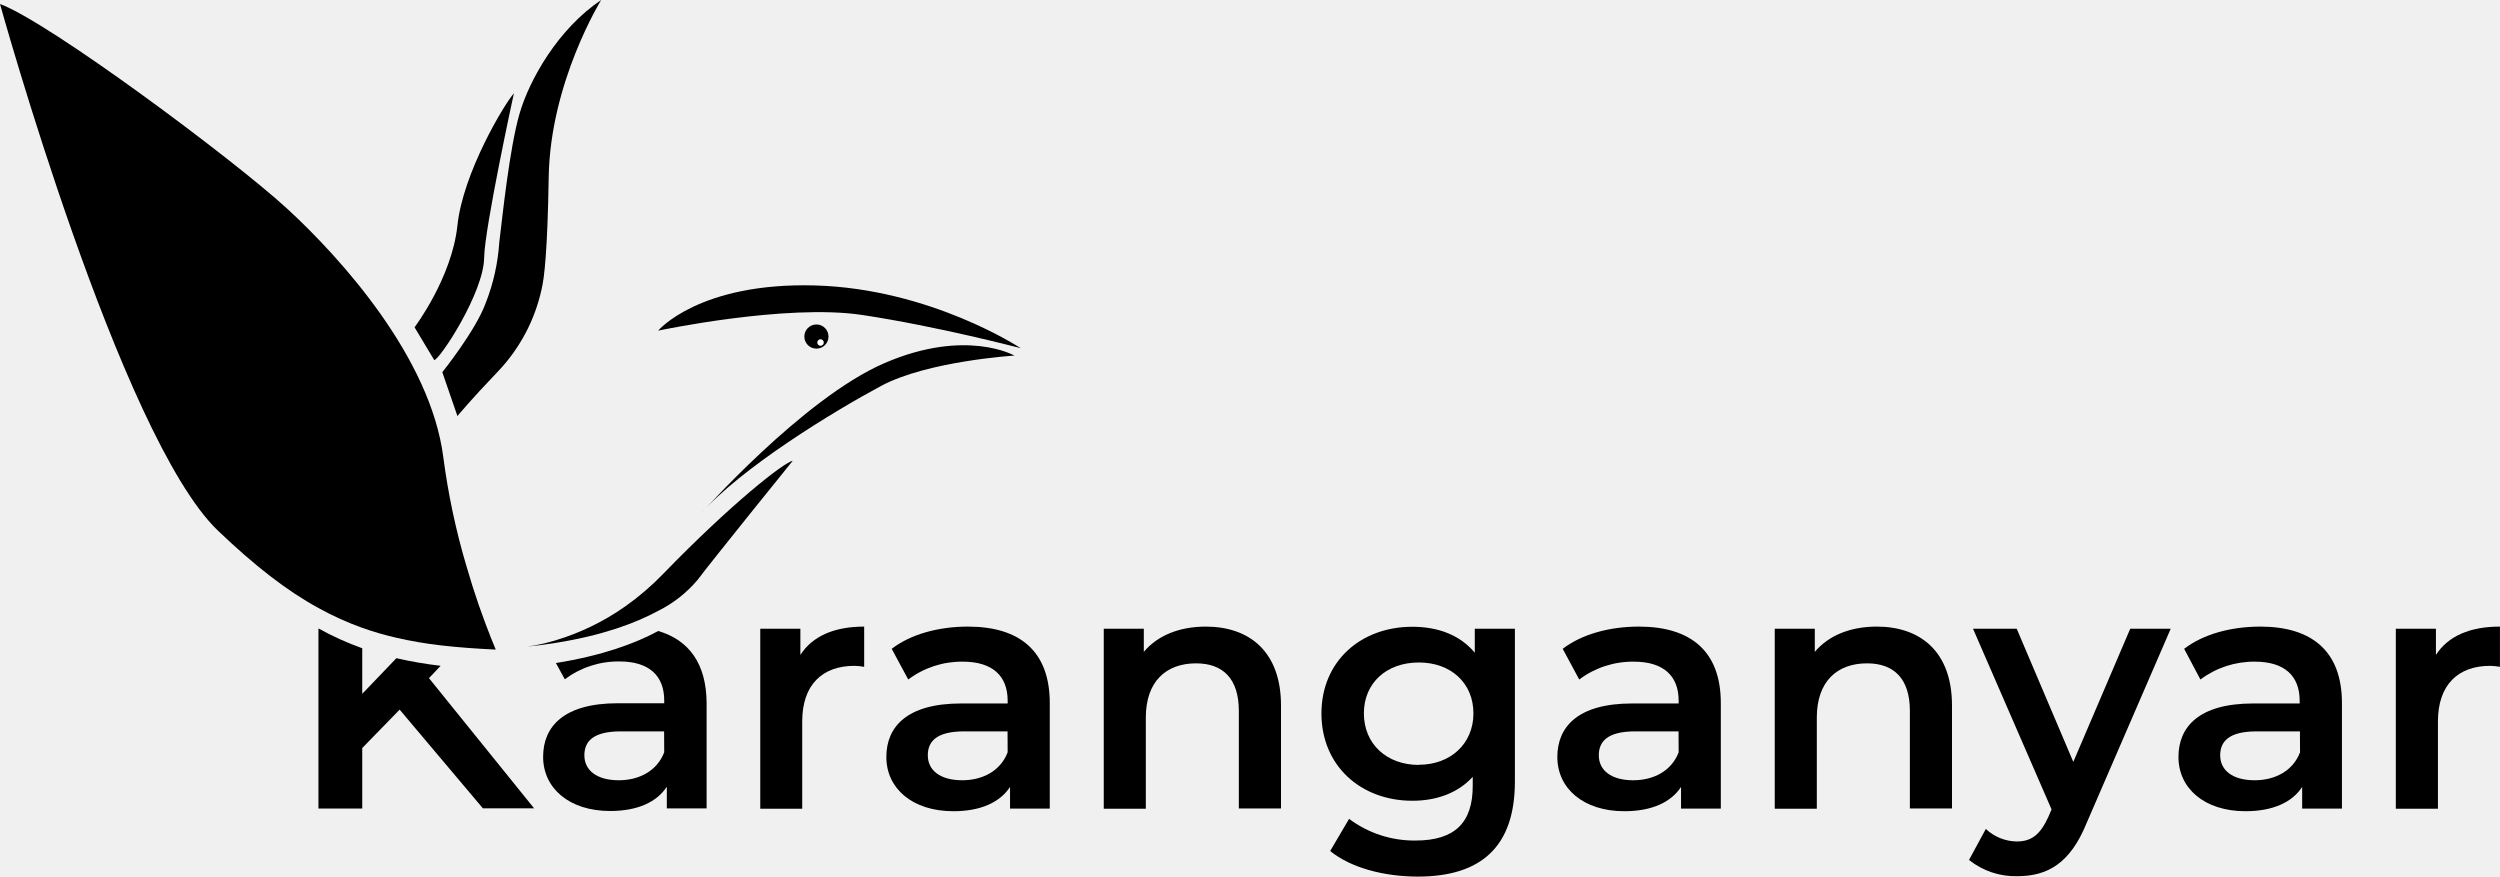
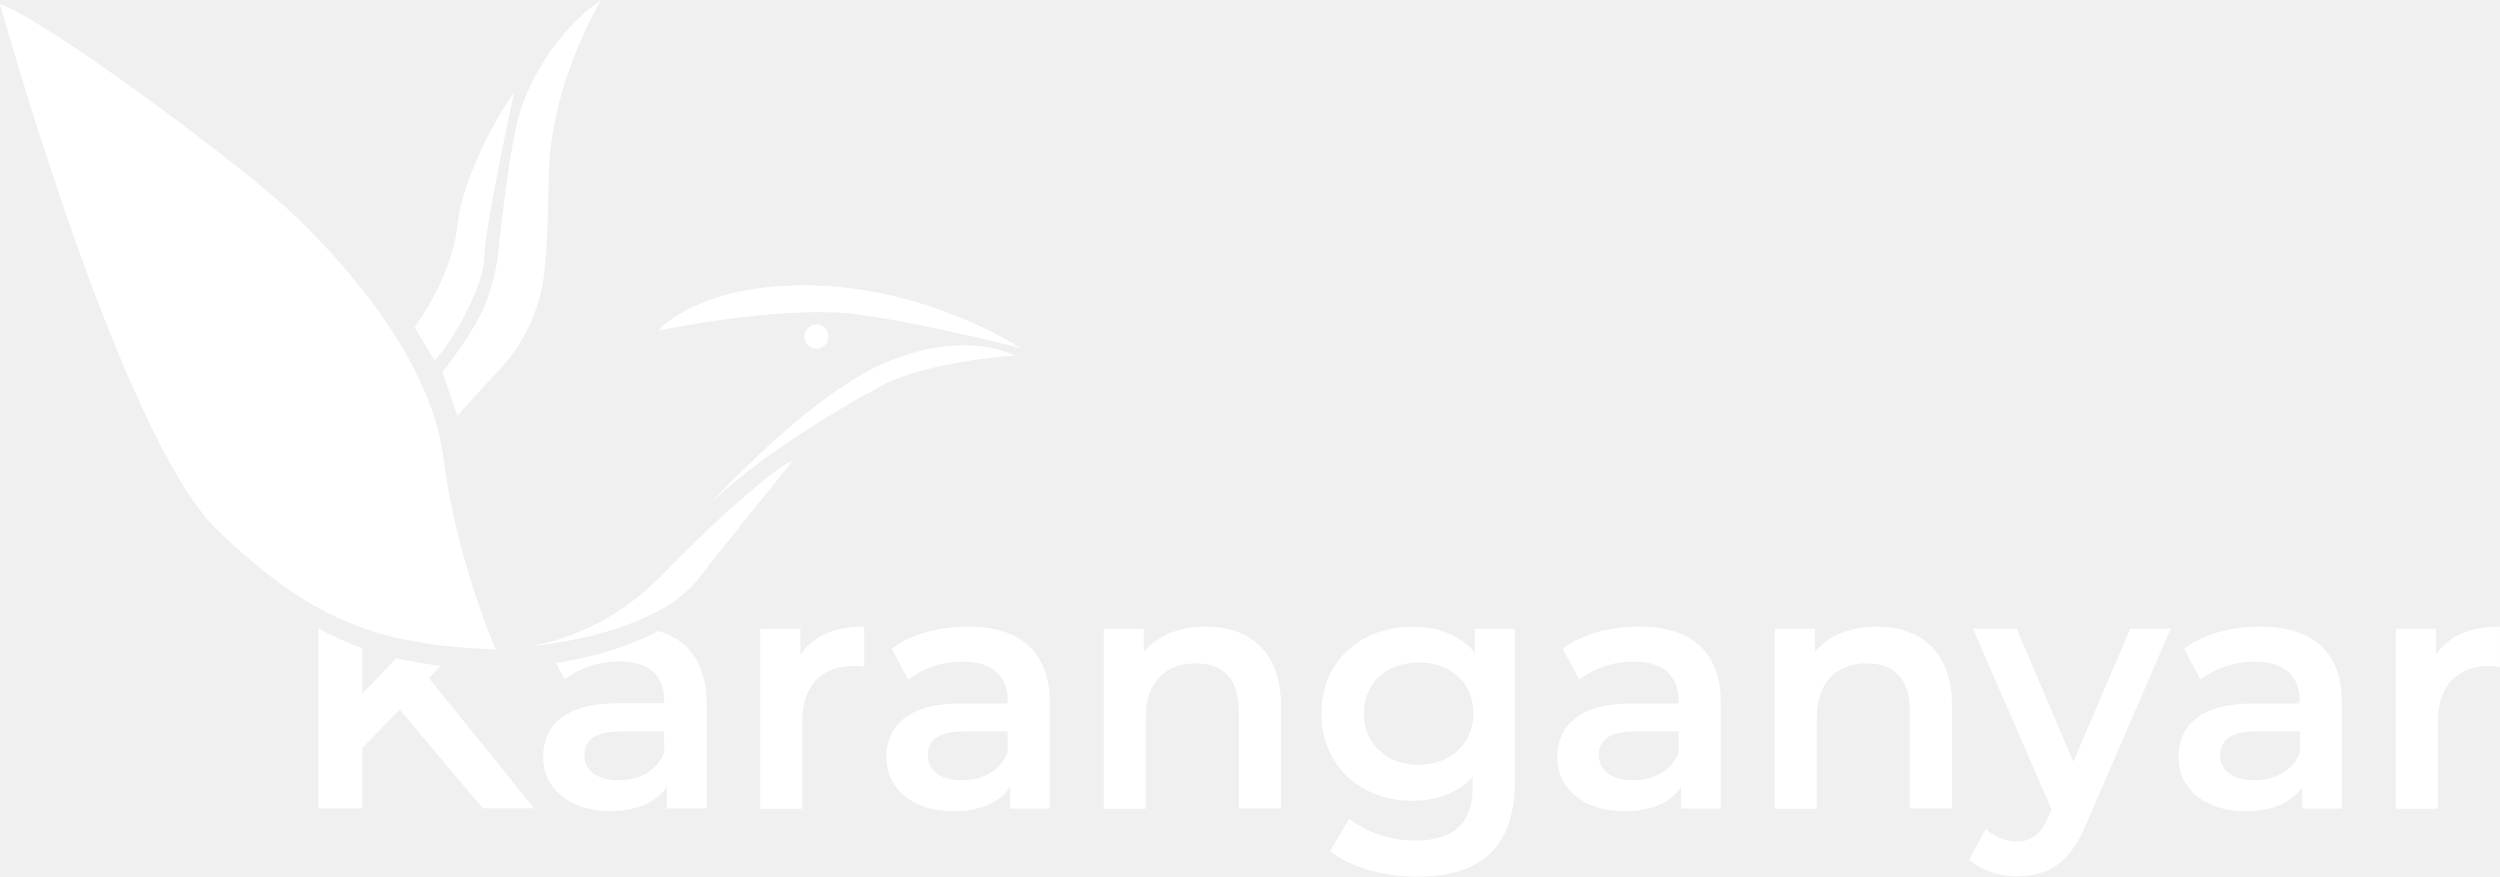
- <svg xmlns="http://www.w3.org/2000/svg" viewBox="0 0 461.22 161.67">
-   <defs>
-     <style>.cls-1{fill:#fff;}</style>
+ <svg xmlns="http://www.w3.org/2000/svg" viewBox="0 0 461.22 161.67" version="1.1" id="svg50">
+   <defs id="defs4">
+     <style id="style2">.cls-1{fill:#fff;}</style>
  </defs>
-   <g id="Layer_2" data-name="Layer 2">
-     <g id="Layer_1-2" data-name="Layer 1">
-       <path d="M79.14,125.11l2.15-2.28a75.37,75.37,0,0,1-8.16-1.4L66.83,128V119.6a55,55,0,0,1-8.08-3.66v33.23h8.08V138l6.9-7.08,15.36,18.21h9.45Z" />
-       <path d="M121.44,116.41c-4.21,2.28-10.3,4.54-18.88,5.91l1.64,3a16.48,16.48,0,0,1,10.08-3.29c5.53,0,8.26,2.67,8.26,7.2v.51H114c-10.07,0-13.8,4.35-13.8,9.88,0,5.78,4.79,10,12.37,10,5,0,8.58-1.62,10.45-4.48v4h7.34V129.71C130.32,122.46,127.14,118.1,121.44,116.41Zm1.1,22.38c-1.31,3.42-4.6,5.16-8.39,5.16-4,0-6.34-1.8-6.34-4.6,0-2.43,1.43-4.42,6.71-4.42h8Z" />
-       <path d="M147.66,120.82V116h-7.4v33.2H148v-16.1c0-6.78,3.72-10.26,9.63-10.26a11.17,11.17,0,0,1,1.8.18V115.6C153.94,115.6,149.9,117.34,147.66,120.82Z" />
-       <path d="M178.57,115.6c-5.35,0-10.51,1.37-14.06,4.1l3.05,5.66a16.42,16.42,0,0,1,10.07-3.29c5.53,0,8.27,2.67,8.27,7.2v.51h-8.58c-10.07,0-13.8,4.35-13.8,9.88,0,5.78,4.78,10,12.37,10,5,0,8.58-1.62,10.45-4.48v4h7.33V129.71C193.67,120.14,188.14,115.6,178.57,115.6Zm7.33,23.19c-1.3,3.42-4.6,5.16-8.39,5.16-4,0-6.34-1.8-6.34-4.6,0-2.43,1.42-4.42,6.71-4.42h8Z" />
-       <path d="M222.46,115.6c-4.85,0-8.89,1.62-11.44,4.66V116h-7.39v33.2h7.76V132.38c0-6.65,3.73-10,9.27-10,5,0,7.89,2.87,7.89,8.77v18h7.78v-19C236.33,120.14,230.42,115.6,222.46,115.6Z" />
-       <path d="M272.08,116v4.42c-2.74-3.3-6.84-4.79-11.51-4.79-9.51,0-16.78,6.34-16.78,16s7.27,16.1,16.78,16.1c4.48,0,8.4-1.43,11.13-4.41V145c0,6.71-3.23,10.07-10.57,10.07a20.08,20.08,0,0,1-12.24-4L245.4,157c3.79,3.1,9.95,4.72,16.17,4.72,11.63,0,17.91-5.47,17.91-17.54V116Zm-10.32,25.12c-5.91,0-10.14-3.85-10.14-9.51s4.23-9.39,10.14-9.39,10.07,3.79,10.07,9.39S267.6,141.09,261.76,141.09Z" />
-       <path d="M302.36,115.6c-5.35,0-10.51,1.37-14.06,4.1l3.05,5.66a16.45,16.45,0,0,1,10.07-3.29c5.54,0,8.27,2.67,8.27,7.2v.51h-8.58c-10.07,0-13.8,4.35-13.8,9.88,0,5.78,4.79,10,12.37,10,5,0,8.58-1.62,10.45-4.48v4h7.34V129.71C317.47,120.14,311.93,115.6,302.36,115.6Zm7.33,23.19c-1.3,3.42-4.59,5.16-8.39,5.16-4,0-6.34-1.8-6.34-4.6,0-2.43,1.43-4.42,6.71-4.42h8Z" />
-       <path d="M346.25,115.6c-4.85,0-8.89,1.62-11.44,4.66V116h-7.39v33.2h7.76V132.38c0-6.65,3.73-10,9.27-10,5,0,7.9,2.87,7.9,8.77v18h7.77v-19C360.12,120.14,354.21,115.6,346.25,115.6Z" />
-       <path d="M393,116l-10.5,24.56L372.06,116H364l14.49,33.33-.56,1.3c-1.49,3.3-3.11,4.61-5.84,4.61a8.48,8.48,0,0,1-5.73-2.31l-3.1,5.72a13.71,13.71,0,0,0,8.89,3c5.53,0,9.76-2.3,12.81-9.82L400.47,116Z" />
-       <path d="M417,115.6c-5.35,0-10.51,1.37-14.05,4.1l3,5.66A16.48,16.48,0,0,1,416,122.07c5.53,0,8.26,2.67,8.26,7.2v.51H415.7c-10.07,0-13.8,4.35-13.8,9.88,0,5.78,4.79,10,12.37,10,5,0,8.59-1.62,10.45-4.48v4h7.34V129.71C432.06,120.14,426.52,115.6,417,115.6Zm7.33,23.19c-1.3,3.42-4.59,5.16-8.39,5.16-4,0-6.34-1.8-6.34-4.6,0-2.43,1.43-4.42,6.71-4.42h8Z" />
-       <path d="M449.4,120.82V116H442v33.2h7.77v-16.1c0-6.78,3.73-10.26,9.63-10.26a11.4,11.4,0,0,1,1.81.18V115.6C455.68,115.6,451.65,117.34,449.4,120.82Z" />
-       <path d="M91.46,119.84c-3.62-.17-7-.41-10.17-.78a75.37,75.37,0,0,1-8.16-1.4,56.8,56.8,0,0,1-6.3-1.83,55,55,0,0,1-8.08-3.66C52.93,109,47,104.39,40.19,97.88,22.14,80.55,0,.74,0,.74,8.94,4,43.08,29.4,53,38.52S79.46,66,81.79,84.39A129.89,129.89,0,0,0,86,104.27c.78,2.7,1.57,5.16,2.3,7.28C90.08,116.65,91.46,119.84,91.46,119.84Z" />
-       <path d="M76.48,60.38s6.89-9.11,7.91-18.79S93,19.26,94.81,17.21c0,0-5.41,24.82-5.49,30.33-.09,6.52-8.19,18.8-9.21,18.89Z" />
-       <path d="M81.6,68.66s6.14-7.63,8-12.74a37.31,37.31,0,0,0,2.51-11.17C92.67,40.1,94,27.35,95.84,21S103,5.3,110.91,0c0,0-9.4,15.17-9.68,32.66-.22,13.59-.81,18.63-1.3,20.65a31.85,31.85,0,0,1-8.1,15.26c-5,5.21-7.44,8.19-7.44,8.19Z" />
-       <path d="M121.42,61S145,56,159,58.1s29.31,6.14,29.31,6.14-16.61-11-38-11.58S121.42,61,121.42,61Z" />
-       <path d="M129.1,95s19-21.49,34.05-28,24-1.4,24-1.4-16,1-24.56,5.58S136.63,86.3,129.1,95Z" />
-       <path d="M96.18,123.13l.46,0Z" />
-       <path d="M146.26,85S131.33,103.46,128.68,107a22.79,22.79,0,0,1-7.24,5.69c-4.21,2.28-10.3,4.54-18.88,5.91-1.69.27-3.47.51-5.35.7a35.26,35.26,0,0,0,5.13-1.12,44.77,44.77,0,0,0,13-6.3h0a49.08,49.08,0,0,0,7-6C134.82,93,144.59,85.32,146.26,85Z" />
-       <circle cx="150.62" cy="62.09" r="2.23" />
-       <circle class="cls-1" cx="151.38" cy="63.19" r="0.6" />
+   <g id="Layer_2" data-name="Layer 2" style="fill:#ffffff">
+     <g id="Layer_1-2" data-name="Layer 1" style="fill:#ffffff">
+       <path d="M79.14,125.11l2.15-2.28a75.37,75.37,0,0,1-8.16-1.4L66.83,128V119.6a55,55,0,0,1-8.08-3.66v33.23h8.08V138l6.9-7.08,15.36,18.21h9.45Z" id="path8" style="fill:#ffffff" />
+       <path d="M121.44,116.41c-4.21,2.28-10.3,4.54-18.88,5.91l1.64,3a16.48,16.48,0,0,1,10.08-3.29c5.53,0,8.26,2.67,8.26,7.2v.51H114c-10.07,0-13.8,4.35-13.8,9.88,0,5.78,4.79,10,12.37,10,5,0,8.58-1.62,10.45-4.48v4h7.34V129.71C130.32,122.46,127.14,118.1,121.44,116.41Zm1.1,22.38c-1.31,3.42-4.6,5.16-8.39,5.16-4,0-6.34-1.8-6.34-4.6,0-2.43,1.43-4.42,6.71-4.42h8Z" id="path10" style="fill:#ffffff" />
+       <path d="M147.66,120.82V116h-7.4v33.2H148v-16.1c0-6.78,3.72-10.26,9.63-10.26a11.17,11.17,0,0,1,1.8.18V115.6C153.94,115.6,149.9,117.34,147.66,120.82Z" id="path12" style="fill:#ffffff" />
+       <path d="M178.57,115.6c-5.35,0-10.51,1.37-14.06,4.1l3.05,5.66a16.42,16.42,0,0,1,10.07-3.29c5.53,0,8.27,2.67,8.27,7.2v.51h-8.58c-10.07,0-13.8,4.35-13.8,9.88,0,5.78,4.78,10,12.37,10,5,0,8.58-1.62,10.45-4.48v4h7.33V129.71C193.67,120.14,188.14,115.6,178.57,115.6Zm7.33,23.19c-1.3,3.42-4.6,5.16-8.39,5.16-4,0-6.34-1.8-6.34-4.6,0-2.43,1.42-4.42,6.71-4.42h8Z" id="path14" style="fill:#ffffff" />
+       <path d="M222.46,115.6c-4.85,0-8.89,1.62-11.44,4.66V116h-7.39v33.2h7.76V132.38c0-6.65,3.73-10,9.27-10,5,0,7.89,2.87,7.89,8.77v18h7.78v-19C236.33,120.14,230.42,115.6,222.46,115.6Z" id="path16" style="fill:#ffffff" />
+       <path d="M272.08,116v4.42c-2.74-3.3-6.84-4.79-11.51-4.79-9.51,0-16.78,6.34-16.78,16s7.27,16.1,16.78,16.1c4.48,0,8.4-1.43,11.13-4.41V145c0,6.71-3.23,10.07-10.57,10.07a20.08,20.08,0,0,1-12.24-4L245.4,157c3.79,3.1,9.95,4.72,16.17,4.72,11.63,0,17.91-5.47,17.91-17.54V116Zm-10.32,25.12c-5.91,0-10.14-3.85-10.14-9.51s4.23-9.39,10.14-9.39,10.07,3.79,10.07,9.39S267.6,141.09,261.76,141.09Z" id="path18" style="fill:#ffffff" />
+       <path d="M302.36,115.6c-5.35,0-10.51,1.37-14.06,4.1l3.05,5.66a16.45,16.45,0,0,1,10.07-3.29c5.54,0,8.27,2.67,8.27,7.2v.51h-8.58c-10.07,0-13.8,4.35-13.8,9.88,0,5.78,4.79,10,12.37,10,5,0,8.58-1.62,10.45-4.48v4h7.34V129.71C317.47,120.14,311.93,115.6,302.36,115.6Zm7.33,23.19c-1.3,3.42-4.59,5.16-8.39,5.16-4,0-6.34-1.8-6.34-4.6,0-2.43,1.43-4.42,6.71-4.42h8Z" id="path20" style="fill:#ffffff" />
+       <path d="M346.25,115.6c-4.85,0-8.89,1.62-11.44,4.66V116h-7.39v33.2h7.76V132.38c0-6.65,3.73-10,9.27-10,5,0,7.9,2.87,7.9,8.77v18h7.77v-19C360.12,120.14,354.21,115.6,346.25,115.6Z" id="path22" style="fill:#ffffff" />
+       <path d="M393,116l-10.5,24.56L372.06,116H364l14.49,33.33-.56,1.3c-1.49,3.3-3.11,4.61-5.84,4.61a8.48,8.48,0,0,1-5.73-2.31l-3.1,5.72a13.71,13.71,0,0,0,8.89,3c5.53,0,9.76-2.3,12.81-9.82L400.47,116Z" id="path24" style="fill:#ffffff" />
+       <path d="M417,115.6c-5.35,0-10.51,1.37-14.05,4.1l3,5.66A16.48,16.48,0,0,1,416,122.07c5.53,0,8.26,2.67,8.26,7.2v.51H415.7c-10.07,0-13.8,4.35-13.8,9.88,0,5.78,4.79,10,12.37,10,5,0,8.59-1.62,10.45-4.48v4h7.34V129.71C432.06,120.14,426.52,115.6,417,115.6Zm7.33,23.19c-1.3,3.42-4.59,5.16-8.39,5.16-4,0-6.34-1.8-6.34-4.6,0-2.43,1.43-4.42,6.71-4.42h8Z" id="path26" style="fill:#ffffff" />
+       <path d="M449.4,120.82V116H442v33.2h7.77v-16.1c0-6.78,3.73-10.26,9.63-10.26a11.4,11.4,0,0,1,1.81.18V115.6C455.68,115.6,451.65,117.34,449.4,120.82Z" id="path28" style="fill:#ffffff" />
+       <path d="M91.46,119.84c-3.62-.17-7-.41-10.17-.78a75.37,75.37,0,0,1-8.16-1.4,56.8,56.8,0,0,1-6.3-1.83,55,55,0,0,1-8.08-3.66C52.93,109,47,104.39,40.19,97.88,22.14,80.55,0,.74,0,.74,8.94,4,43.08,29.4,53,38.52S79.46,66,81.79,84.39A129.89,129.89,0,0,0,86,104.27c.78,2.7,1.57,5.16,2.3,7.28C90.08,116.65,91.46,119.84,91.46,119.84Z" id="path30" style="fill:#ffffff" />
+       <path d="M76.48,60.38s6.89-9.11,7.91-18.79S93,19.26,94.81,17.21c0,0-5.41,24.82-5.49,30.33-.09,6.52-8.19,18.8-9.21,18.89Z" id="path32" style="fill:#ffffff" />
+       <path d="M81.6,68.66s6.14-7.63,8-12.74a37.31,37.31,0,0,0,2.51-11.17C92.67,40.1,94,27.35,95.84,21S103,5.3,110.91,0c0,0-9.4,15.17-9.68,32.66-.22,13.59-.81,18.63-1.3,20.65a31.85,31.85,0,0,1-8.1,15.26c-5,5.21-7.44,8.19-7.44,8.19Z" id="path34" style="fill:#ffffff" />
+       <path d="M121.42,61S145,56,159,58.1s29.31,6.14,29.31,6.14-16.61-11-38-11.58S121.42,61,121.42,61Z" id="path36" style="fill:#ffffff" />
+       <path d="M129.1,95s19-21.49,34.05-28,24-1.4,24-1.4-16,1-24.56,5.58S136.63,86.3,129.1,95Z" id="path38" style="fill:#ffffff" />
+       <path d="M96.18,123.13l.46,0Z" id="path40" style="fill:#ffffff" />
+       <path d="M146.26,85S131.33,103.46,128.68,107a22.79,22.79,0,0,1-7.24,5.69c-4.21,2.28-10.3,4.54-18.88,5.91-1.69.27-3.47.51-5.35.7a35.26,35.26,0,0,0,5.13-1.12,44.77,44.77,0,0,0,13-6.3h0a49.08,49.08,0,0,0,7-6C134.82,93,144.59,85.32,146.26,85Z" id="path42" style="fill:#ffffff" />
+       <circle cx="150.62" cy="62.09" r="2.23" id="circle44" style="fill:#ffffff" />
+       <circle class="cls-1" cx="151.38" cy="63.19" r="0.6" id="circle46" style="fill:#ffffff" />
    </g>
  </g>
</svg>
